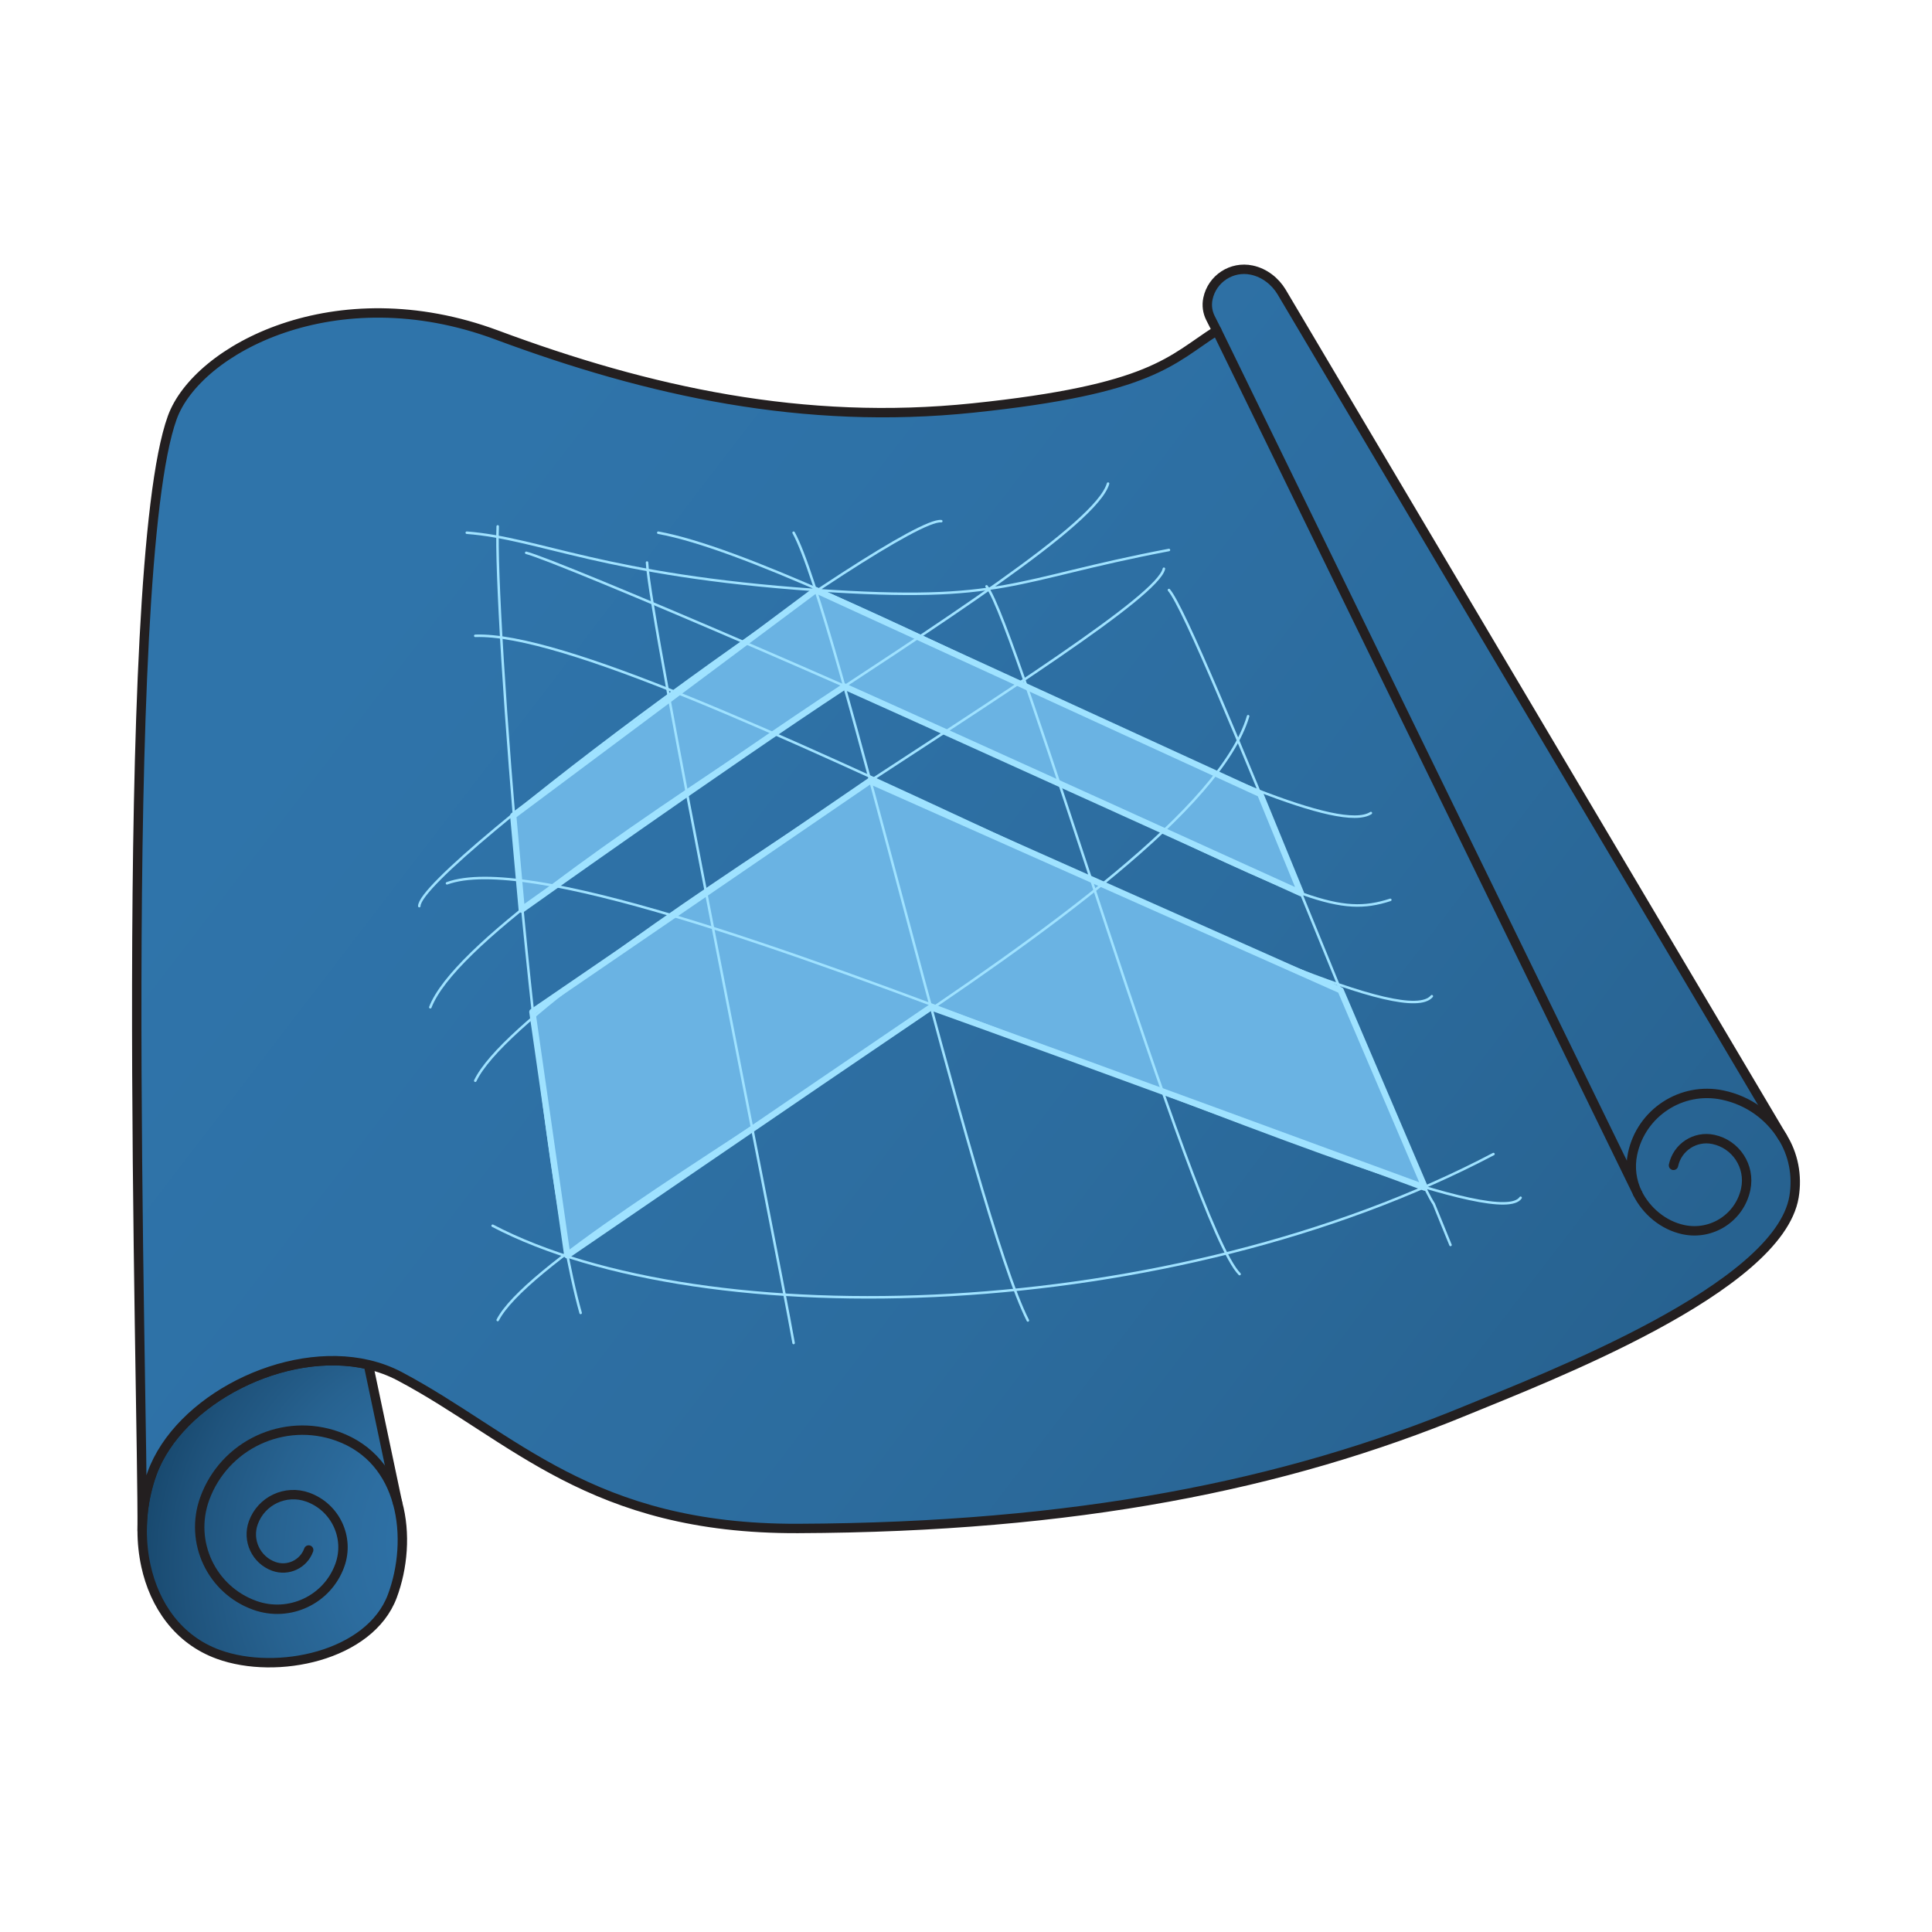
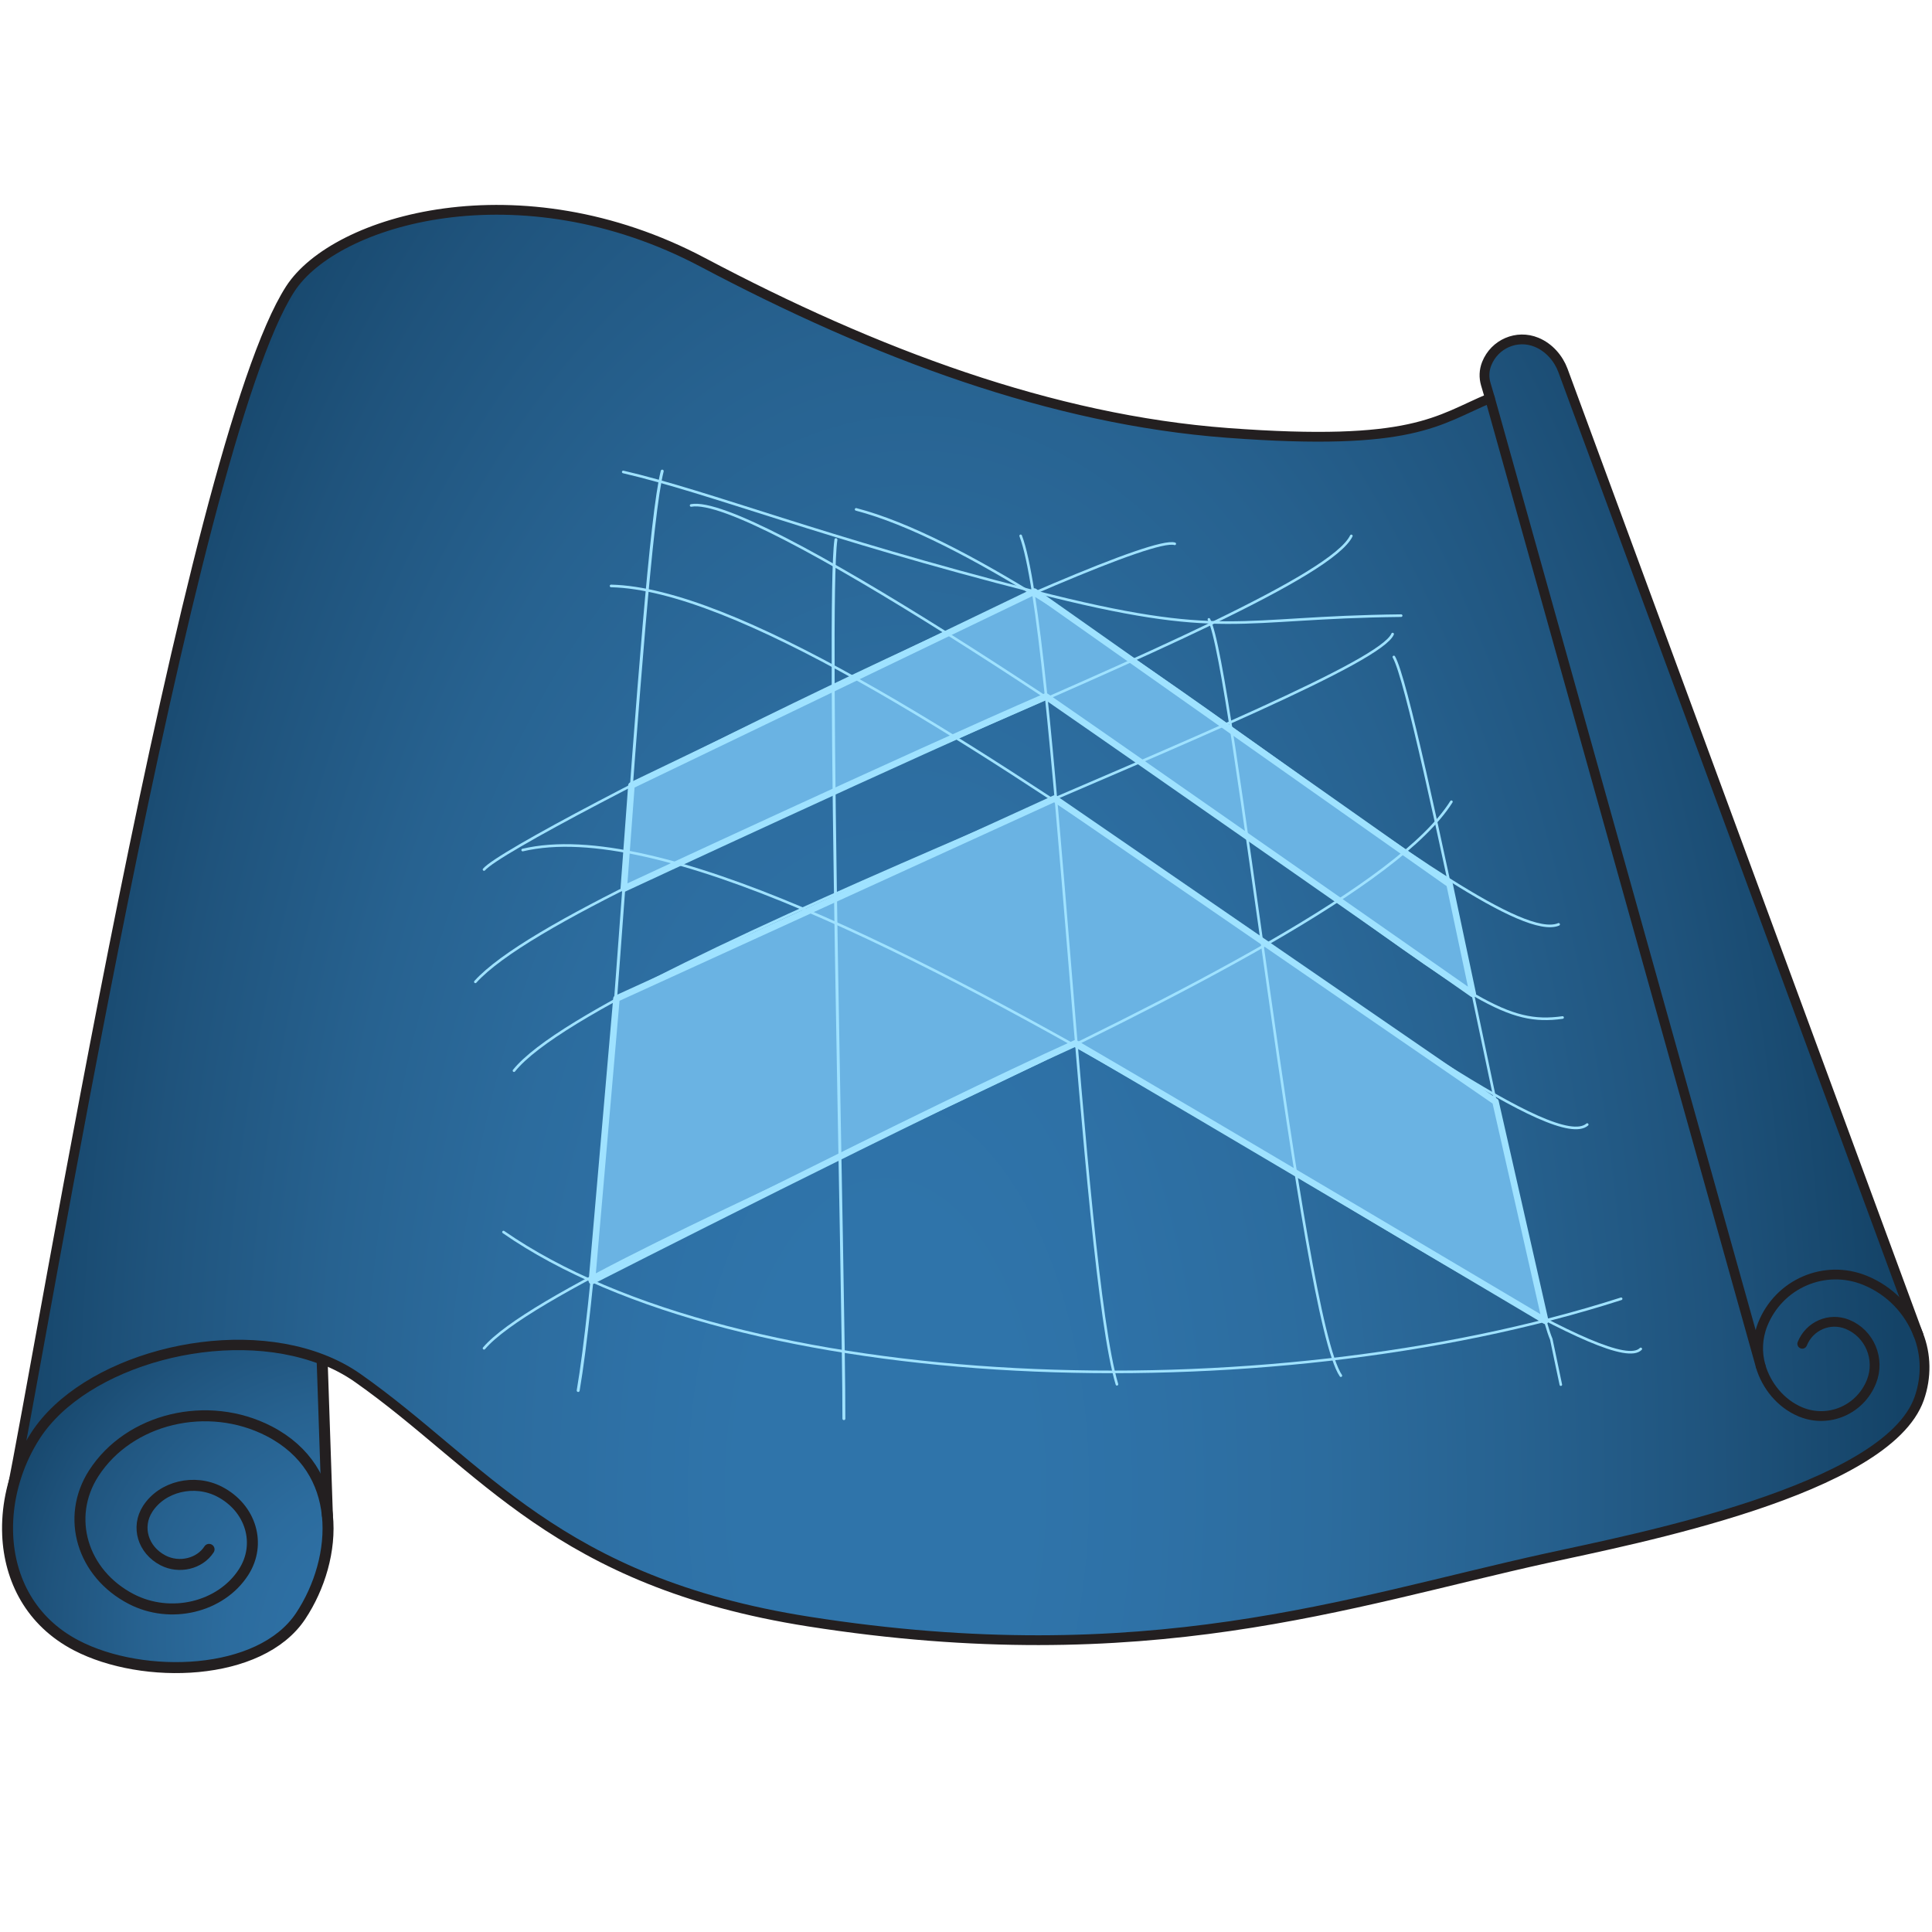
- <svg xmlns="http://www.w3.org/2000/svg" version="1.1" id="Layer_1" x="0px" y="0px" width="1024px" height="1024px" viewBox="0 0 1024 1024" enable-background="new 0 0 1024 1024" xml:space="preserve">
-   <g id="Layer_2">
+ <svg xmlns="http://www.w3.org/2000/svg" version="1.1" id="Layer_2_1_" x="0px" y="0px" width="1024px" height="1024px" viewBox="0 0 1024 1024" enable-background="new 0 0 1024 1024" xml:space="preserve">
+   <g>
    <g>
-       <g>
-         <radialGradient id="SVGID_1_" cx="-11.328" cy="268.232" r="142.378" fx="58.73" fy="289.301" gradientTransform="matrix(1 0 0 -1.1769 214.3999 1149.749)" gradientUnits="userSpaceOnUse">
-           <stop offset="0.147" style="stop-color:#2F74AA" />
-           <stop offset="0.272" style="stop-color:#2E71A6" />
-           <stop offset="0.436" style="stop-color:#2C6C9E" />
-           <stop offset="0.623" style="stop-color:#276290" />
-           <stop offset="0.824" style="stop-color:#1F537C" />
-           <stop offset="1" style="stop-color:#144367" />
-         </radialGradient>
-         <path fill="url(#SVGID_1_)" stroke="#231F20" stroke-width="4.98" stroke-linecap="round" stroke-linejoin="round" stroke-miterlimit="10" d="     M207.918,846.032c-11.912,31.725-61.203,42.113-92.212,30.817c-21.271-7.729-33.813-26.075-38.374-46.942c0,0,0-0.01,0-0.02     c-1.324-6.064-1.981-12.34-1.981-18.634c0-6.765,0.756-13.557,2.25-20.121c0.788-3.445,1.773-6.821,2.959-10.107     c14.103-39.044,70.545-68.068,114.699-57.72l15.438,73.206C215.179,812.696,213.506,831.134,207.918,846.032z" />
-         <path fill="none" stroke="#231F20" stroke-width="4.98" stroke-linecap="round" stroke-linejoin="round" stroke-miterlimit="10" d="     M163.606,821.531c-2.71,7.499-10.986,11.385-18.497,8.676c-9.373-3.388-14.231-13.732-10.845-23.115     c4.231-11.725,17.171-17.79,28.894-13.557c14.65,5.299,22.239,21.463,16.951,36.114c-6.613,18.315-26.832,27.799-45.148,21.186     c-22.897-8.269-34.75-33.533-26.483-56.435c10.339-28.615,41.921-43.436,70.547-33.104c17.479,6.321,27.391,19.739,31.673,35.217     " />
-         <linearGradient id="SVGID_2_" gradientUnits="userSpaceOnUse" x1="-222.997" y1="930.355" x2="1086.734" y2="-74.636" gradientTransform="matrix(1 0 0 -1 214.3999 1116.099)">
-           <stop offset="0.147" style="stop-color:#2F74AA" />
-           <stop offset="0.272" style="stop-color:#2E71A6" />
-           <stop offset="0.436" style="stop-color:#2C6C9E" />
-           <stop offset="0.623" style="stop-color:#276290" />
-           <stop offset="0.824" style="stop-color:#1F537C" />
-           <stop offset="1" style="stop-color:#144367" />
-         </linearGradient>
-         <path fill="url(#SVGID_2_)" stroke="#231F20" stroke-width="4.98" stroke-linecap="round" stroke-linejoin="round" stroke-miterlimit="10" d="     M950.873,634.354c-8.155,48.704-131.938,95.966-173.713,113.185c-96.145,39.652-207.127,62.002-354.217,62.581     c-109.949,0.418-150.715-48.646-211.042-80.637c-5.249-2.778-10.837-4.821-16.644-6.177     c-44.154-10.35-100.598,18.676-114.699,57.72c-1.186,3.286-2.171,6.662-2.959,10.107c-1.494,6.564-2.25,13.356-2.25,20.121     c0.529-68.446-13.478-508.461,15.945-589.9c13.089-36.215,86.573-75.599,171.959-43.824     c80.694,30.029,162.728,48.046,252.397,38.713c95.314-9.919,104.738-25.378,129.279-41.015c0,0-3.299-6.543-3.396-6.732     c-1.516-3.05-2.063-6.594-1.307-10.188c2.221-10.6,12.619-17.383,23.207-15.151c6.852,1.437,12.508,6.047,15.824,11.556     l265.524,447.971C950.425,611.725,952.778,622.939,950.873,634.354z" />
-         <path fill="none" stroke="#231F20" stroke-width="4.98" stroke-linecap="round" stroke-linejoin="round" stroke-miterlimit="10" d="     M886.987,617.663c2.03-9.62,11.473-15.779,21.094-13.754c12.027,2.524,19.725,14.325,17.2,26.341     c-3.155,15.033-17.898,24.668-32.944,21.511c-10.846-2.274-19.813-10.054-24.385-19.272" />
-         <path fill="none" stroke="#231F20" stroke-width="4.98" stroke-linecap="round" stroke-linejoin="round" stroke-miterlimit="10" d="     M644.933,175.228l223.02,457.26c-3.103-6.255-4.204-13.561-2.659-20.92c4.584-21.792,25.95-35.729,47.729-31.159     c13.855,2.904,24.893,11.201,31.768,22.272" />
-       </g>
-       <path fill="#6AB3E3" stroke="#9FE2FF" stroke-width="3.32" stroke-linecap="round" stroke-linejoin="round" stroke-miterlimit="10" d="    M300.672,665.35l-18.509-129.034l178.916-122.429l249.478,110.976L755.245,629.5c0,0-195.04-71.765-261.862-95.628    C426.313,579.303,300.672,665.35,300.672,665.35z" />
-       <path fill="#6AB3E3" stroke="#9FE2FF" stroke-width="3.32" stroke-linecap="round" stroke-linejoin="round" stroke-miterlimit="10" d="    M276.524,482.104l-4.497-49.77l160.26-119.609l235.679,108.083l21.555,52.58c0,0-185.106-84.086-241.98-109.516    C384.229,405.499,276.524,482.104,276.524,482.104z" />
-       <g>
-         <path fill="none" stroke="#9FE2FF" stroke-width="1.33" stroke-linecap="round" stroke-linejoin="round" stroke-miterlimit="10" d="     M263.797,279c-1.993,42.496,19.385,329.902,43.953,416.888" />
-         <path fill="none" stroke="#9FE2FF" stroke-width="1.33" stroke-linecap="round" stroke-linejoin="round" stroke-miterlimit="10" d="     M342.941,298.15c1.329,30.543,67.064,353.912,77.688,413.672" />
-         <path fill="none" stroke="#9FE2FF" stroke-width="1.33" stroke-linecap="round" stroke-linejoin="round" stroke-miterlimit="10" d="     M420.629,282.349c22.576,40.505,95.616,361.746,124.168,417.521" />
-         <path fill="none" stroke="#9FE2FF" stroke-width="1.33" stroke-linecap="round" stroke-linejoin="round" stroke-miterlimit="10" d="     M522.887,310.767c15.935,19.256,108.896,339.302,134.128,364.535" />
-         <path fill="none" stroke="#9FE2FF" stroke-width="1.33" stroke-linecap="round" stroke-linejoin="round" stroke-miterlimit="10" d="     M619.565,312.726c15.803,18.438,123.072,299.383,140.369,325.392c0.145,0.219,8.736,21.551,8.865,21.731" />
-         <path fill="none" stroke="#9FE2FF" stroke-width="1.33" stroke-linecap="round" stroke-linejoin="round" stroke-miterlimit="10" d="     M263.797,699.643c28.187-54.553,368.711-222.662,397.734-320.049" />
-         <path fill="none" stroke="#9FE2FF" stroke-width="1.33" stroke-linecap="round" stroke-linejoin="round" stroke-miterlimit="10" d="     M805.956,634.836c-21.413,31.374-485.24-197.14-569.049-166.665" />
-         <path fill="none" stroke="#9FE2FF" stroke-width="1.33" stroke-linecap="round" stroke-linejoin="round" stroke-miterlimit="10" d="     M228.071,533.871c24.899-64.587,346.979-234.893,359.224-277.554" />
-         <path fill="none" stroke="#9FE2FF" stroke-width="1.33" stroke-linecap="round" stroke-linejoin="round" stroke-miterlimit="10" d="     M251.897,572.809c27.896-58.298,358.5-242.31,365.001-271.366" />
-         <path fill="none" stroke="#9FE2FF" stroke-width="1.33" stroke-linecap="round" stroke-linejoin="round" stroke-miterlimit="10" d="     M736.897,476.94c-27.254,8.888-46.039-0.497-149.604-49.922C485.656,378.513,295.854,297.286,278.897,293" />
-         <path fill="none" stroke="#9FE2FF" stroke-width="1.33" stroke-linecap="round" stroke-linejoin="round" stroke-miterlimit="10" d="     M758.897,528c-26.5,32-416.226-194.363-507-191" />
-         <path fill="none" stroke="#9FE2FF" stroke-width="1.33" stroke-linecap="round" stroke-linejoin="round" stroke-miterlimit="10" d="     M726.593,430.932c-32.41,20.735-291.027-132.781-377.694-148.583" />
-         <path fill="none" stroke="#9FE2FF" stroke-width="1.33" stroke-linecap="round" stroke-linejoin="round" stroke-miterlimit="10" d="     M261.104,649.668c112.347,58.764,360.145,51.64,530.461-38" />
-         <path fill="none" stroke="#9FE2FF" stroke-width="1.33" stroke-linecap="round" stroke-linejoin="round" stroke-miterlimit="10" d="     M247.397,282.349c39.046,2.988,72.285,22.591,184.89,30.377c101.046,6.984,103.278-5.227,187.278-21.227" />
-         <path fill="none" stroke="#9FE2FF" stroke-width="1.33" stroke-linecap="round" stroke-linejoin="round" stroke-miterlimit="10" d="     M498.897,276.24C477.403,273.608,222.231,460,222.231,480.269" />
-       </g>
+       <radialGradient id="SVGID_1_" cx="-538.05" cy="612.576" r="141.258" fx="-468.543" fy="633.479" gradientTransform="matrix(1.2256 0.197 -0.2588 1.2923 974.0101 156.9167)" gradientUnits="userSpaceOnUse">
+         <stop offset="0.147" style="stop-color:#2F74AA" />
+         <stop offset="0.272" style="stop-color:#2E71A6" />
+         <stop offset="0.436" style="stop-color:#2C6C9E" />
+         <stop offset="0.623" style="stop-color:#276290" />
+         <stop offset="0.824" style="stop-color:#1F537C" />
+         <stop offset="1" style="stop-color:#144367" />
+       </radialGradient>
+       <path fill="url(#SVGID_1_)" stroke="#231F20" stroke-width="5.824" stroke-linecap="round" stroke-linejoin="round" stroke-miterlimit="10" d="    M159.342,856.558c-21.408,32.238-83.612,33.919-118.854,15.554c-24.182-12.58-35.429-35.02-36.423-58.646    c0,0,0.001-0.014,0.004-0.021c-0.285-6.867,0.282-13.83,1.655-20.687c1.479-7.372,3.878-14.625,7.127-21.484    c1.71-3.6,3.646-7.085,5.802-10.435c25.669-39.781,100.637-60.37,152.069-40.467l2.799,82.776    C175.442,821.658,169.386,841.424,159.342,856.558z" />
+       <path fill="none" stroke="#231F20" stroke-width="5.824" stroke-linecap="round" stroke-linejoin="round" stroke-miterlimit="10" d="    M110.801,821.204c-4.929,7.643-15.84,10.255-24.384,5.836c-10.66-5.521-14.311-17.74-8.146-27.303    c7.704-11.948,24.763-16.024,38.095-9.123c16.655,8.641,22.356,27.732,12.729,42.662c-12.037,18.66-38.69,25.04-59.521,14.255    c-26.04-13.483-34.939-43.327-19.893-66.664c18.814-29.151,60.453-39.126,93.008-22.272    c19.876,10.302,29.001,26.858,30.831,44.559" />
+       <radialGradient id="SVGID_2_" cx="-367.725" cy="424.365" r="507.863" fx="-404.961" fy="424.96" gradientTransform="matrix(1 9.921640e-004 -0.002 1.9459 868.9304 -36.1187)" gradientUnits="userSpaceOnUse">
+         <stop offset="0.147" style="stop-color:#2F74AA" />
+         <stop offset="0.272" style="stop-color:#2E71A6" />
+         <stop offset="0.436" style="stop-color:#2C6C9E" />
+         <stop offset="0.623" style="stop-color:#276290" />
+         <stop offset="0.824" style="stop-color:#1F537C" />
+         <stop offset="1" style="stop-color:#144367" />
+       </radialGradient>
+       <path fill="url(#SVGID_2_)" stroke="#231F20" stroke-width="5.184" stroke-linecap="round" stroke-linejoin="round" stroke-miterlimit="10" d="    M1017.207,741.272c-17.193,48.729-151.789,74.571-197.445,84.604c-105.086,23.105-212.127,61.71-391.116,33.59    c-133.79-21.036-172.657-82.462-239.035-129.108c-5.775-4.053-12.126-7.373-18.892-9.982    c-51.435-19.907-126.403,0.685-152.068,40.466c-2.157,3.35-4.094,6.835-5.804,10.434c-3.247,6.859-5.648,14.112-7.124,21.484    c15.576-74.471,94.542-556.61,148.087-639.587c23.818-36.896,121.768-65.443,218.664-14.136    c91.573,48.491,185.207,83.439,278.163,90.407c98.807,7.407,111.223-6.794,139.055-18.382c0,0-2.164-7.359-2.229-7.573    c-0.986-3.426-0.896-7.183,0.527-10.75c4.195-10.521,16.016-15.596,26.387-11.333c6.709,2.75,11.619,8.552,13.988,14.849    l188.426,511.227C1020.885,717.847,1021.231,729.85,1017.207,741.272z" />
+       <path fill="none" stroke="#231F20" stroke-width="5.184" stroke-linecap="round" stroke-linejoin="round" stroke-miterlimit="10" d="    M955.239,712.232c3.824-9.548,14.561-14.153,23.98-10.283c11.775,4.83,17.457,18.428,12.691,30.354    c-5.955,14.922-22.717,22.133-37.453,16.095c-10.621-4.355-18.324-14.04-21.297-24.394" />
+       <path fill="none" stroke="#231F20" stroke-width="5.184" stroke-linecap="round" stroke-linejoin="round" stroke-miterlimit="10" d="    M789.694,211.061l143.469,512.943c-2.016-7.028-1.799-14.769,1.113-22.073c8.646-21.63,32.932-32.05,54.264-23.31    c13.566,5.563,23.289,16.161,28.264,28.854" />
+     </g>
+     <path fill="#6AB3E3" stroke="#9FE2FF" stroke-width="3.456" stroke-linecap="round" stroke-linejoin="round" stroke-miterlimit="10" d="   M313.725,678.969l12.996-149.686l232.295-106.068l233.623,160.643l26.371,116.204c0,0-185.381-110.121-249.027-147.104   C493.435,587.408,313.725,678.969,313.725,678.969z" />
+     <path fill="#6AB3E3" stroke="#9FE2FF" stroke-width="3.456" stroke-linecap="round" stroke-linejoin="round" stroke-miterlimit="10" d="   M330.615,471.01l4.057-54.716l213.515-102.759l220.109,155.105l12.332,58.226c0,0-173.021-120.992-226.255-157.75   C482.341,400.339,330.615,471.01,330.615,471.01z" />
+     <g>
+       <path fill="none" stroke="#9FE2FF" stroke-width="1.555" stroke-linecap="round" stroke-linejoin="round" stroke-miterlimit="10" d="    M350.996,249.695c-11.692,45.911-28.836,395.78-44.549,487.303" />
+       <path fill="none" stroke="#9FE2FF" stroke-width="1.555" stroke-linecap="round" stroke-linejoin="round" stroke-miterlimit="10" d="    M443.06,286.031c-5.046,33.536,4.338,398.698,4.219,465.885" />
+       <path fill="none" stroke="#9FE2FF" stroke-width="1.384" stroke-linecap="round" stroke-linejoin="round" stroke-miterlimit="10" d="    M540.978,284.002c18.613,48.543,32.146,386.885,51.021,449.699" />
+       <path fill="none" stroke="#9FE2FF" stroke-width="1.384" stroke-linecap="round" stroke-linejoin="round" stroke-miterlimit="10" d="    M640.742,328.284c12.701,22.813,48.869,370.146,69.939,400.843" />
+       <path fill="none" stroke="#9FE2FF" stroke-width="1.384" stroke-linecap="round" stroke-linejoin="round" stroke-miterlimit="10" d="    M738.772,348.198c12.715,21.943,70.584,331.593,83.436,361.622c0.107,0.254,4.957,23.849,5.057,24.059" />
+       <path fill="none" stroke="#9FE2FF" stroke-width="1.384" stroke-linecap="round" stroke-linejoin="round" stroke-miterlimit="10" d="    M256.544,714.618c46.178-53.925,457.091-201.212,512.726-289.679" />
+       <path fill="none" stroke="#9FE2FF" stroke-width="1.384" stroke-linecap="round" stroke-linejoin="round" stroke-miterlimit="10" d="    M869.641,714.953C842.123,743.35,418.8,416.992,277.027,450.546" />
+       <path fill="none" stroke="#9FE2FF" stroke-width="1.384" stroke-linecap="round" stroke-linejoin="round" stroke-miterlimit="10" d="    M251.949,520.396c53.809-59.541,444.029-194.619,464.279-236.357" />
+       <path fill="none" stroke="#9FE2FF" stroke-width="1.384" stroke-linecap="round" stroke-linejoin="round" stroke-miterlimit="10" d="    M272.427,567.476c46.642-58.063,453.771-202.645,465.69-231.413" />
+       <path fill="none" stroke="#9FE2FF" stroke-width="1.384" stroke-linecap="round" stroke-linejoin="round" stroke-miterlimit="10" d="    M828.192,539.302c-29.354,4.124-46.76-9.032-143.129-79.183c-94.578-68.844-286.77-198.227-318.756-192.217" />
+       <path fill="none" stroke="#9FE2FF" stroke-width="1.384" stroke-linecap="round" stroke-linejoin="round" stroke-miterlimit="10" d="    M841.258,596.039c-32.809,28.104-387.504-282.502-517.386-285.478" />
+       <path fill="none" stroke="#9FE2FF" stroke-width="1.384" stroke-linecap="round" stroke-linejoin="round" stroke-miterlimit="10" d="    M826.108,489.935c-36.768,15.39-260.828-190.84-372.354-219.954" />
+       <path fill="none" stroke="#9FE2FF" stroke-width="1.384" stroke-linecap="round" stroke-linejoin="round" stroke-miterlimit="10" d="    M266.856,653.015c123.792,85.984,402.68,96.318,592.373,35.372" />
+       <path fill="none" stroke="#9FE2FF" stroke-width="1.384" stroke-linecap="round" stroke-linejoin="round" stroke-miterlimit="10" d="    M330.324,250.14c46.829,10.887,104.688,34.525,217.859,63.396c101.557,25.904,106.059,13.724,194.459,12.765" />
+       <path fill="none" stroke="#9FE2FF" stroke-width="1.384" stroke-linecap="round" stroke-linejoin="round" stroke-miterlimit="10" d="    M622.637,288.23c-21.398-6.693-350.21,154.438-366.093,172.625" />
    </g>
  </g>
</svg>
